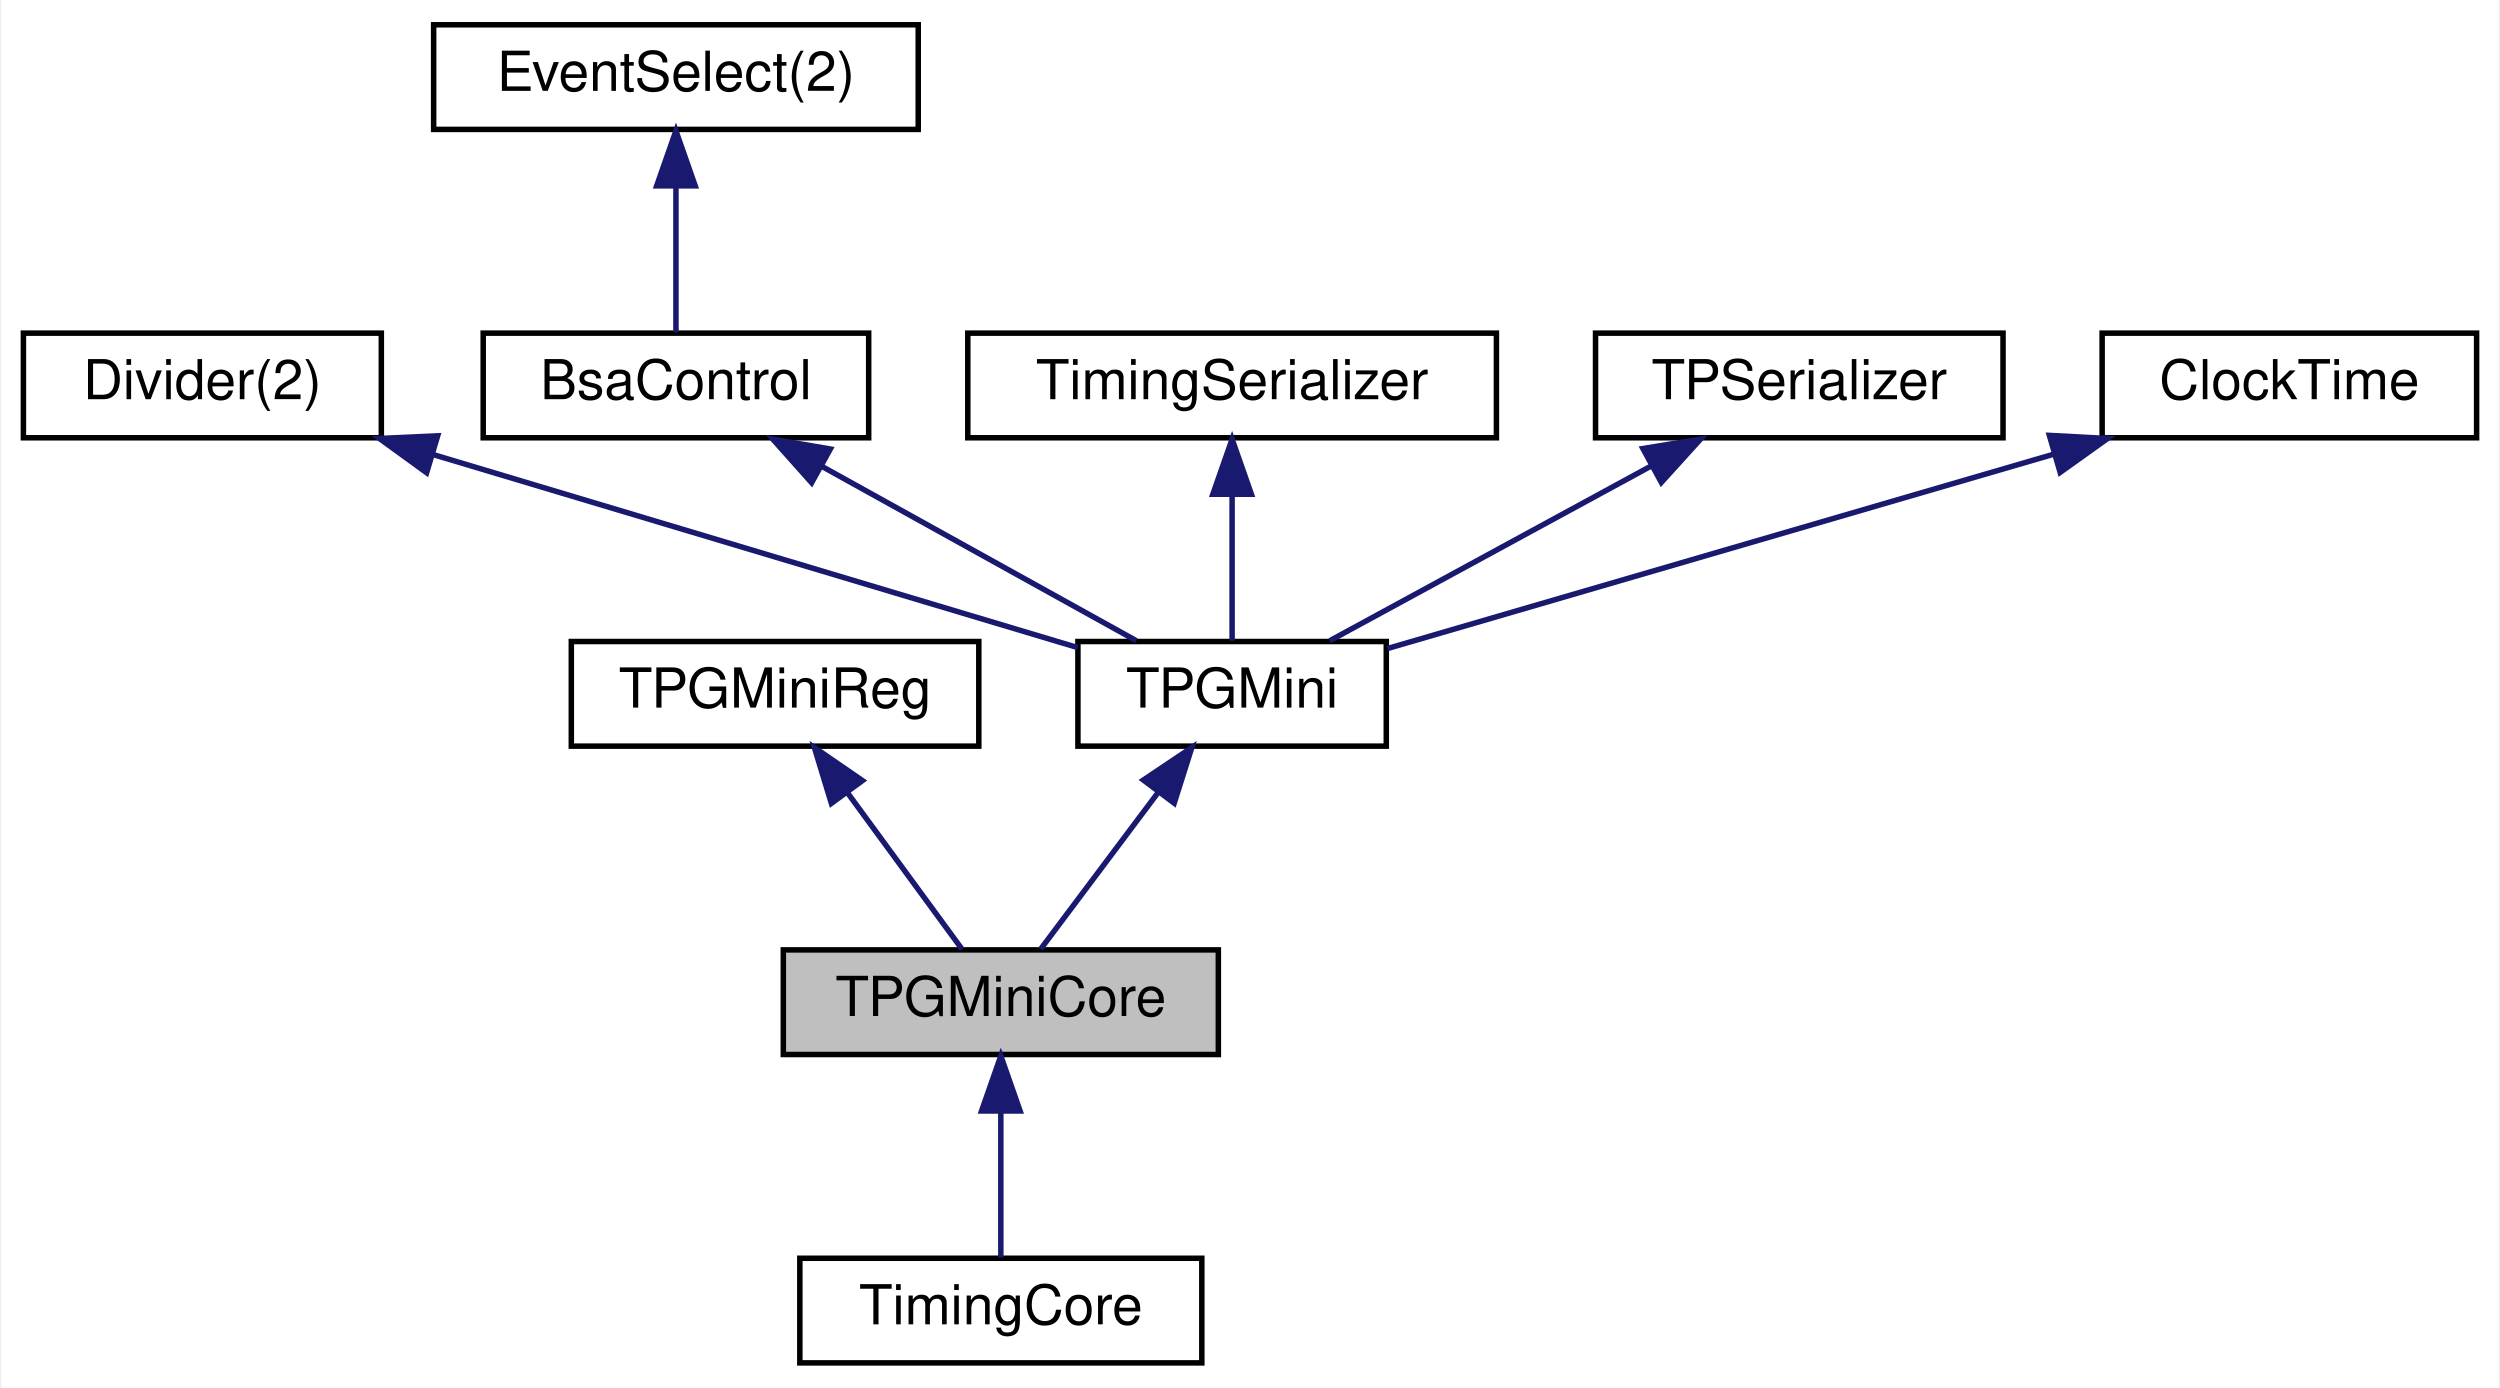
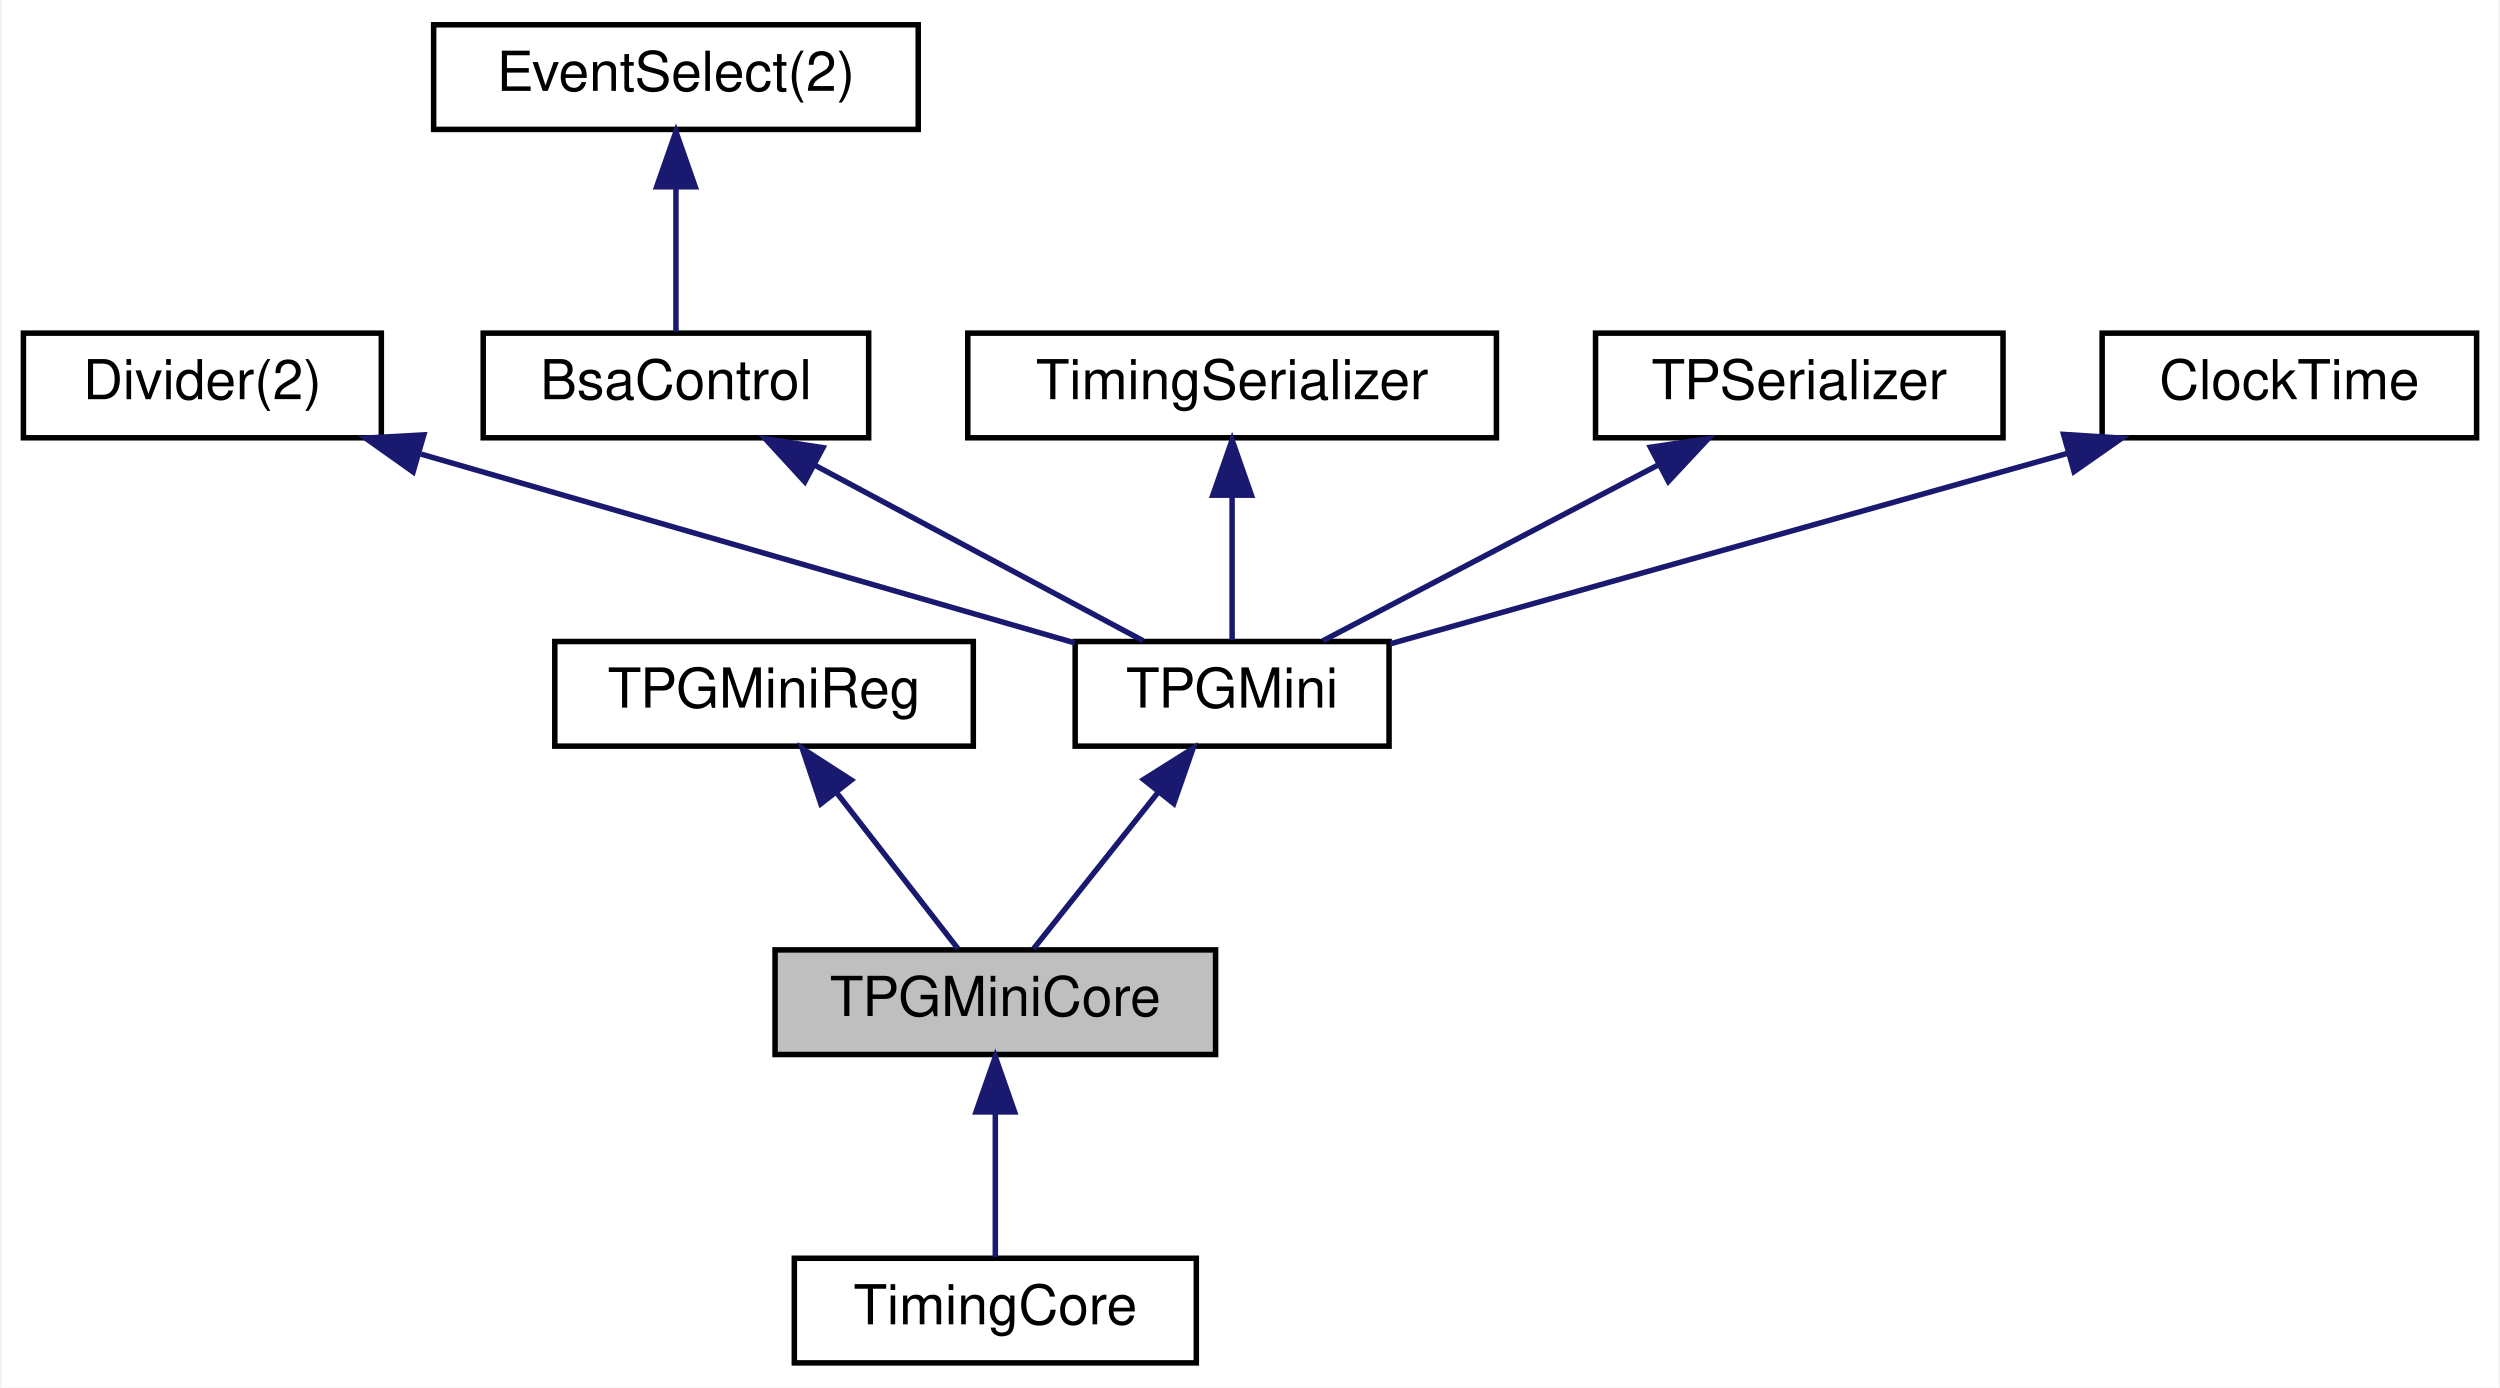
<svg xmlns="http://www.w3.org/2000/svg" xmlns:xlink="http://www.w3.org/1999/xlink" width="454pt" height="252pt" viewBox="0.00 0.00 453.50 252.00">
  <g id="graph0" class="graph" transform="scale(1 1) rotate(0) translate(4 248)">
-     <polygon fill="#ffffff" stroke="transparent" points="-4,4 -4,-248 449.5,-248 449.5,4 -4,4" />
+     <polygon fill="white" stroke="transparent" points="-4,4 -4,-248 449.5,-248 449.5,4 -4,4" />
    <g id="node1" class="node">
-       <polygon fill="#bfbfbf" stroke="#000000" points="138,-56.5 138,-75.5 217,-75.5 217,-56.5 138,-56.5" />
-       <text text-anchor="middle" x="177.5" y="-63.5" font-family="Helvetica,sans-Serif" font-size="10.00" fill="#000000">TPGMiniCore</text>
+       <g id="a_node1">
+         <a xlink:title=" ">
+           <polygon fill="#bfbfbf" stroke="black" points="136.5,-56.5 136.5,-75.5 216.5,-75.5 216.5,-56.5 136.5,-56.5" />
+           <text text-anchor="middle" x="176.5" y="-63.5" font-family="Helvetica,sans-Serif" font-size="10.00">TPGMiniCore</text>
+         </a>
+       </g>
    </g>
    <g id="node10" class="node">
      <g id="a_node10">
-         <a xlink:href="classTimingCore.html" target="_top" xlink:title="TimingCore">
-           <polygon fill="#ffffff" stroke="#000000" points="141,-.5 141,-19.5 214,-19.5 214,-.5 141,-.5" />
-           <text text-anchor="middle" x="177.5" y="-7.5" font-family="Helvetica,sans-Serif" font-size="10.00" fill="#000000">TimingCore</text>
+         <a xlink:href="classTimingCore.html" target="_top" xlink:title=" ">
+           <polygon fill="white" stroke="black" points="140,-0.5 140,-19.5 213,-19.5 213,-0.5 140,-0.5" />
+           <text text-anchor="middle" x="176.5" y="-7.5" font-family="Helvetica,sans-Serif" font-size="10.00">TimingCore</text>
        </a>
      </g>
    </g>
    <g id="edge9" class="edge">
-       <path fill="none" stroke="#191970" d="M177.5,-46.157C177.5,-37.155 177.5,-26.92 177.5,-19.643" />
-       <polygon fill="#191970" stroke="#191970" points="174,-46.245 177.5,-56.245 181,-46.246 174,-46.245" />
+       <path fill="none" stroke="midnightblue" d="M176.5,-45.8C176.5,-36.91 176.5,-26.78 176.5,-19.75" />
+       <polygon fill="midnightblue" stroke="midnightblue" points="173,-46.08 176.5,-56.08 180,-46.08 173,-46.08" />
    </g>
    <g id="node2" class="node">
      <g id="a_node2">
-         <a xlink:href="classTPGMiniReg.html" target="_top" xlink:title="TPGMiniReg">
-           <polygon fill="#ffffff" stroke="#000000" points="99.5,-112.5 99.5,-131.5 173.5,-131.5 173.5,-112.5 99.5,-112.5" />
-           <text text-anchor="middle" x="136.5" y="-119.5" font-family="Helvetica,sans-Serif" font-size="10.00" fill="#000000">TPGMiniReg</text>
+         <a xlink:href="classTPGMiniReg.html" target="_top" xlink:title=" ">
+           <polygon fill="white" stroke="black" points="96.5,-112.5 96.5,-131.5 172.5,-131.5 172.5,-112.5 96.5,-112.5" />
+           <text text-anchor="middle" x="134.5" y="-119.5" font-family="Helvetica,sans-Serif" font-size="10.00">TPGMiniReg</text>
        </a>
      </g>
    </g>
    <g id="edge1" class="edge">
-       <path fill="none" stroke="#191970" d="M149.736,-103.921C156.621,-94.518 164.761,-83.4 170.44,-75.643" />
-       <polygon fill="#191970" stroke="#191970" points="146.725,-102.109 143.642,-112.246 152.373,-106.245 146.725,-102.109" />
+       <path fill="none" stroke="midnightblue" d="M147.61,-104.14C154.93,-94.74 163.74,-83.4 169.69,-75.75" />
+       <polygon fill="midnightblue" stroke="midnightblue" points="144.81,-102.04 141.44,-112.08 150.34,-106.34 144.81,-102.04" />
    </g>
    <g id="node3" class="node">
      <g id="a_node3">
-         <a xlink:href="classTPGMini.html" target="_top" xlink:title="TPGMini">
-           <polygon fill="#ffffff" stroke="#000000" points="191.5,-112.5 191.5,-131.5 247.5,-131.5 247.5,-112.5 191.5,-112.5" />
-           <text text-anchor="middle" x="219.5" y="-119.5" font-family="Helvetica,sans-Serif" font-size="10.00" fill="#000000">TPGMini</text>
+         <a xlink:href="classTPGMini.html" target="_top" xlink:title=" ">
+           <polygon fill="white" stroke="black" points="191,-112.5 191,-131.5 248,-131.5 248,-112.5 191,-112.5" />
+           <text text-anchor="middle" x="219.5" y="-119.5" font-family="Helvetica,sans-Serif" font-size="10.00">TPGMini</text>
        </a>
      </g>
    </g>
    <g id="edge2" class="edge">
-       <path fill="none" stroke="#191970" d="M206.158,-104.211C199.06,-94.747 190.61,-83.48 184.732,-75.643" />
-       <polygon fill="#191970" stroke="#191970" points="203.384,-106.346 212.184,-112.246 208.984,-102.145 203.384,-106.346" />
+       <path fill="none" stroke="midnightblue" d="M206.08,-104.14C198.59,-94.74 189.56,-83.4 183.47,-75.75" />
+       <polygon fill="midnightblue" stroke="midnightblue" points="203.43,-106.44 212.4,-112.08 208.91,-102.08 203.43,-106.44" />
    </g>
    <g id="node4" class="node">
      <g id="a_node4">
-         <a xlink:href="classDivider.html" target="_top" xlink:title="Divider(2)">
-           <polygon fill="#ffffff" stroke="#000000" points="0,-168.5 0,-187.5 65,-187.5 65,-168.5 0,-168.5" />
-           <text text-anchor="middle" x="32.5" y="-175.5" font-family="Helvetica,sans-Serif" font-size="10.00" fill="#000000">Divider(2)</text>
+         <a xlink:href="classDivider.html" target="_top" xlink:title=" ">
+           <polygon fill="white" stroke="black" points="0,-168.5 0,-187.5 65,-187.5 65,-168.5 0,-168.5" />
+           <text text-anchor="middle" x="32.5" y="-175.5" font-family="Helvetica,sans-Serif" font-size="10.00">Divider(2)</text>
        </a>
      </g>
    </g>
    <g id="edge3" class="edge">
-       <path fill="none" stroke="#191970" d="M74.299,-165.482C110.003,-154.791 160.375,-139.706 191.433,-130.405" />
-       <polygon fill="#191970" stroke="#191970" points="73.222,-162.151 64.646,-168.373 75.23,-168.857 73.222,-162.151" />
+       <path fill="none" stroke="midnightblue" d="M72.18,-165.54C107.8,-155.26 159.21,-140.41 190.93,-131.25" />
+       <polygon fill="midnightblue" stroke="midnightblue" points="70.77,-162.31 62.13,-168.44 72.71,-169.03 70.77,-162.31" />
    </g>
    <g id="node5" class="node">
      <g id="a_node5">
-         <a xlink:href="classBsaControl.html" target="_top" xlink:title="BsaControl">
-           <polygon fill="#ffffff" stroke="#000000" points="83.5,-168.5 83.5,-187.5 153.5,-187.5 153.5,-168.5 83.5,-168.5" />
-           <text text-anchor="middle" x="118.5" y="-175.5" font-family="Helvetica,sans-Serif" font-size="10.00" fill="#000000">BsaControl</text>
+         <a xlink:href="classBsaControl.html" target="_top" xlink:title=" ">
+           <polygon fill="white" stroke="black" points="83.5,-168.5 83.5,-187.5 153.5,-187.5 153.5,-168.5 83.5,-168.5" />
+           <text text-anchor="middle" x="118.5" y="-175.5" font-family="Helvetica,sans-Serif" font-size="10.00">BsaControl</text>
        </a>
      </g>
    </g>
    <g id="edge4" class="edge">
-       <path fill="none" stroke="#191970" d="M144.972,-163.322C163.012,-153.32 186.388,-140.359 202.109,-131.643" />
-       <polygon fill="#191970" stroke="#191970" points="143.141,-160.335 136.093,-168.245 146.536,-166.457 143.141,-160.335" />
+       <path fill="none" stroke="midnightblue" d="M143.58,-163.59C162.26,-153.61 187.2,-140.27 203.31,-131.65" />
+       <polygon fill="midnightblue" stroke="midnightblue" points="141.9,-160.52 134.73,-168.32 145.2,-166.7 141.9,-160.52" />
    </g>
    <g id="node6" class="node">
      <g id="a_node6">
-         <a xlink:href="classEventSelect.html" target="_top" xlink:title="EventSelect(2)">
-           <polygon fill="#ffffff" stroke="#000000" points="74.5,-224.5 74.5,-243.5 162.5,-243.5 162.5,-224.5 74.5,-224.5" />
-           <text text-anchor="middle" x="118.5" y="-231.5" font-family="Helvetica,sans-Serif" font-size="10.00" fill="#000000">EventSelect(2)</text>
+         <a xlink:href="classEventSelect.html" target="_top" xlink:title=" ">
+           <polygon fill="white" stroke="black" points="74.5,-224.5 74.5,-243.5 162.5,-243.5 162.5,-224.5 74.5,-224.5" />
+           <text text-anchor="middle" x="118.5" y="-231.5" font-family="Helvetica,sans-Serif" font-size="10.00">EventSelect(2)</text>
        </a>
      </g>
    </g>
    <g id="edge5" class="edge">
-       <path fill="none" stroke="#191970" d="M118.5,-214.157C118.5,-205.155 118.5,-194.92 118.5,-187.643" />
-       <polygon fill="#191970" stroke="#191970" points="115,-214.245 118.5,-224.245 122,-214.246 115,-214.245" />
+       <path fill="none" stroke="midnightblue" d="M118.5,-213.8C118.5,-204.91 118.5,-194.78 118.5,-187.75" />
+       <polygon fill="midnightblue" stroke="midnightblue" points="115,-214.08 118.5,-224.08 122,-214.08 115,-214.08" />
    </g>
    <g id="node7" class="node">
      <g id="a_node7">
-         <a xlink:href="classTimingSerializer.html" target="_top" xlink:title="TimingSerializer">
-           <polygon fill="#ffffff" stroke="#000000" points="171.5,-168.5 171.5,-187.5 267.5,-187.5 267.5,-168.5 171.5,-168.5" />
-           <text text-anchor="middle" x="219.5" y="-175.5" font-family="Helvetica,sans-Serif" font-size="10.00" fill="#000000">TimingSerializer</text>
+         <a xlink:href="classTimingSerializer.html" target="_top" xlink:title=" ">
+           <polygon fill="white" stroke="black" points="171.5,-168.5 171.5,-187.5 267.5,-187.5 267.5,-168.5 171.5,-168.5" />
+           <text text-anchor="middle" x="219.5" y="-175.5" font-family="Helvetica,sans-Serif" font-size="10.00">TimingSerializer</text>
        </a>
      </g>
    </g>
    <g id="edge6" class="edge">
-       <path fill="none" stroke="#191970" d="M219.5,-158.157C219.5,-149.155 219.5,-138.92 219.5,-131.643" />
-       <polygon fill="#191970" stroke="#191970" points="216,-158.245 219.5,-168.245 223,-158.246 216,-158.245" />
+       <path fill="none" stroke="midnightblue" d="M219.5,-157.8C219.5,-148.91 219.5,-138.78 219.5,-131.75" />
+       <polygon fill="midnightblue" stroke="midnightblue" points="216,-158.08 219.5,-168.08 223,-158.08 216,-158.08" />
    </g>
    <g id="node8" class="node">
      <g id="a_node8">
-         <a xlink:href="classTPSerializer.html" target="_top" xlink:title="TPSerializer">
-           <polygon fill="#ffffff" stroke="#000000" points="285.5,-168.5 285.5,-187.5 359.5,-187.5 359.5,-168.5 285.5,-168.5" />
-           <text text-anchor="middle" x="322.5" y="-175.5" font-family="Helvetica,sans-Serif" font-size="10.00" fill="#000000">TPSerializer</text>
+         <a xlink:href="classTPSerializer.html" target="_top" xlink:title=" ">
+           <polygon fill="white" stroke="black" points="285.5,-168.5 285.5,-187.5 359.5,-187.5 359.5,-168.5 285.5,-168.5" />
+           <text text-anchor="middle" x="322.5" y="-175.5" font-family="Helvetica,sans-Serif" font-size="10.00">TPSerializer</text>
        </a>
      </g>
    </g>
    <g id="edge7" class="edge">
-       <path fill="none" stroke="#191970" d="M295.757,-163.46C277.325,-153.439 253.342,-140.399 237.236,-131.643" />
-       <polygon fill="#191970" stroke="#191970" points="294.101,-166.544 304.559,-168.245 297.445,-160.394 294.101,-166.544" />
+       <path fill="none" stroke="midnightblue" d="M296.92,-163.59C277.88,-153.61 252.44,-140.27 236.01,-131.65" />
+       <polygon fill="midnightblue" stroke="midnightblue" points="295.47,-166.78 305.95,-168.32 298.72,-160.58 295.47,-166.78" />
    </g>
    <g id="node9" class="node">
      <g id="a_node9">
-         <a xlink:href="classClockTime.html" target="_top" xlink:title="ClockTime">
-           <polygon fill="#ffffff" stroke="#000000" points="377.5,-168.5 377.5,-187.5 445.5,-187.5 445.5,-168.5 377.5,-168.5" />
-           <text text-anchor="middle" x="411.5" y="-175.5" font-family="Helvetica,sans-Serif" font-size="10.00" fill="#000000">ClockTime</text>
+         <a xlink:href="classClockTime.html" target="_top" xlink:title=" ">
+           <polygon fill="white" stroke="black" points="377.5,-168.5 377.5,-187.5 445.5,-187.5 445.5,-168.5 377.5,-168.5" />
+           <text text-anchor="middle" x="411.5" y="-175.5" font-family="Helvetica,sans-Serif" font-size="10.00">ClockTime</text>
        </a>
      </g>
    </g>
    <g id="edge8" class="edge">
-       <path fill="none" stroke="#191970" d="M368.522,-165.465C331.634,-154.706 279.526,-139.507 247.708,-130.227" />
-       <polygon fill="#191970" stroke="#191970" points="367.914,-168.933 378.494,-168.373 369.874,-162.213 367.914,-168.933" />
+       <path fill="none" stroke="midnightblue" d="M371.17,-165.66C334.35,-155.3 280.85,-140.25 248.21,-131.08" />
+       <polygon fill="midnightblue" stroke="midnightblue" points="370.5,-169.11 381.08,-168.44 372.4,-162.37 370.5,-169.11" />
    </g>
  </g>
</svg>
